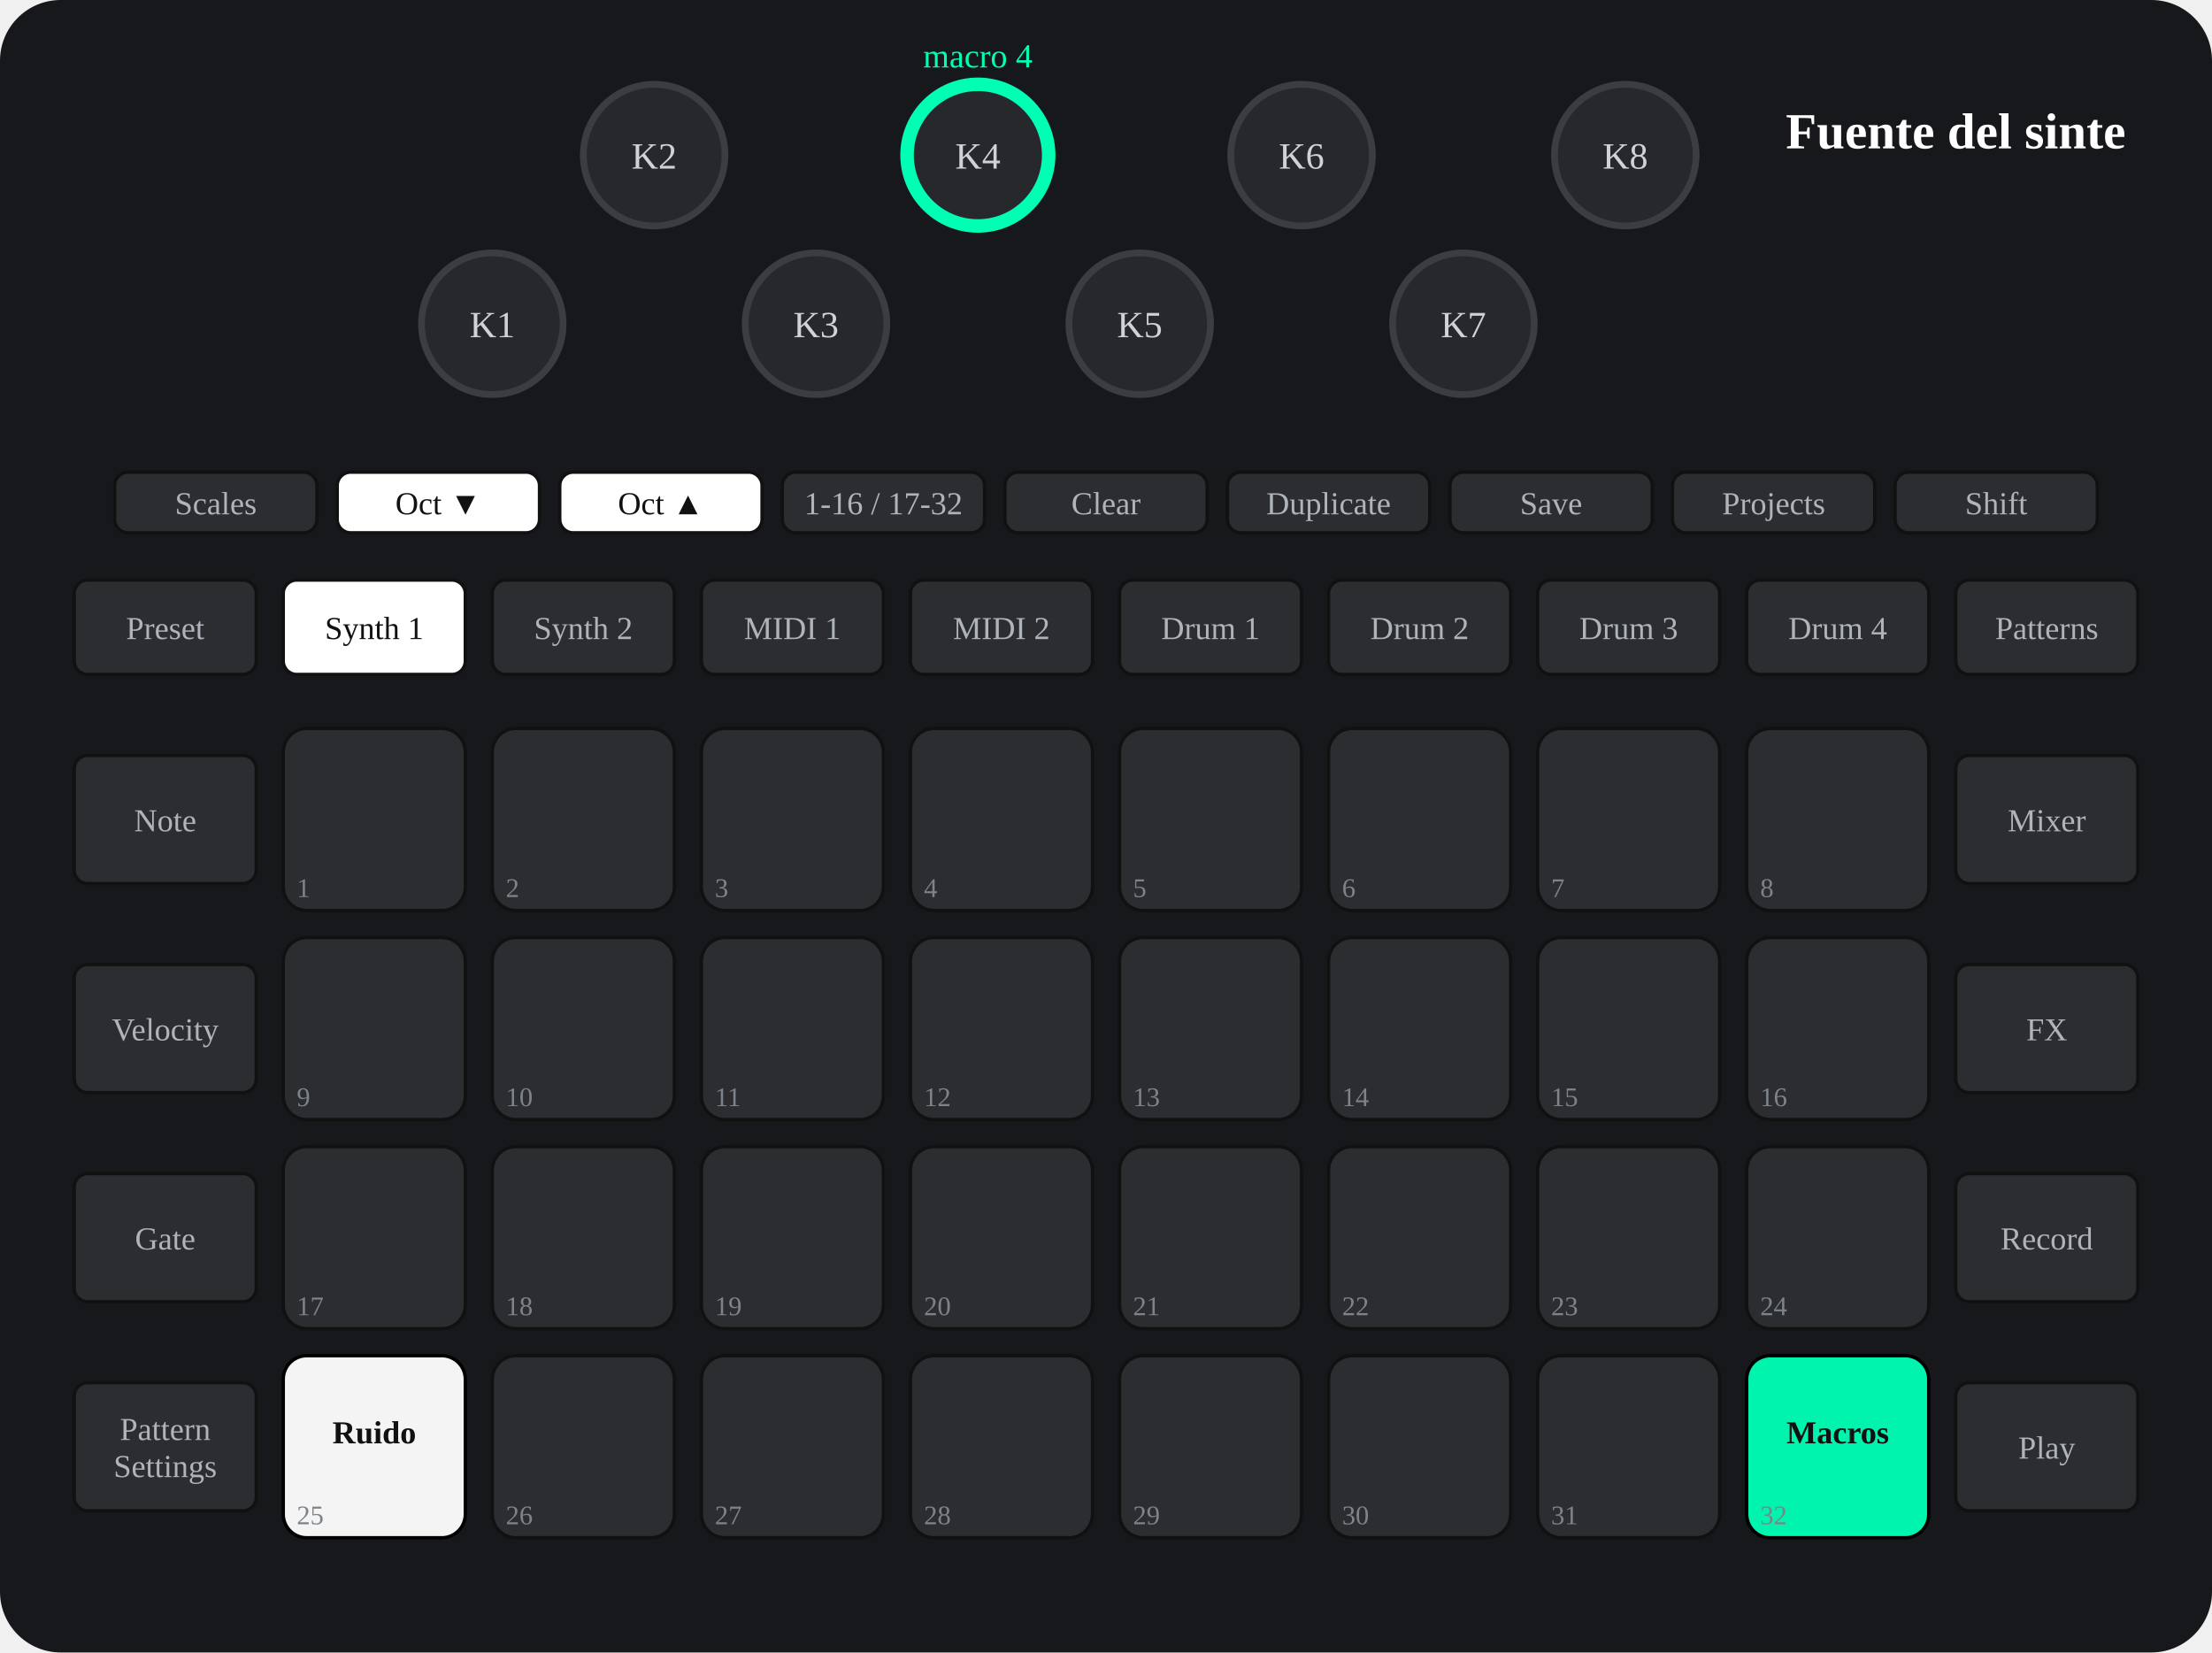
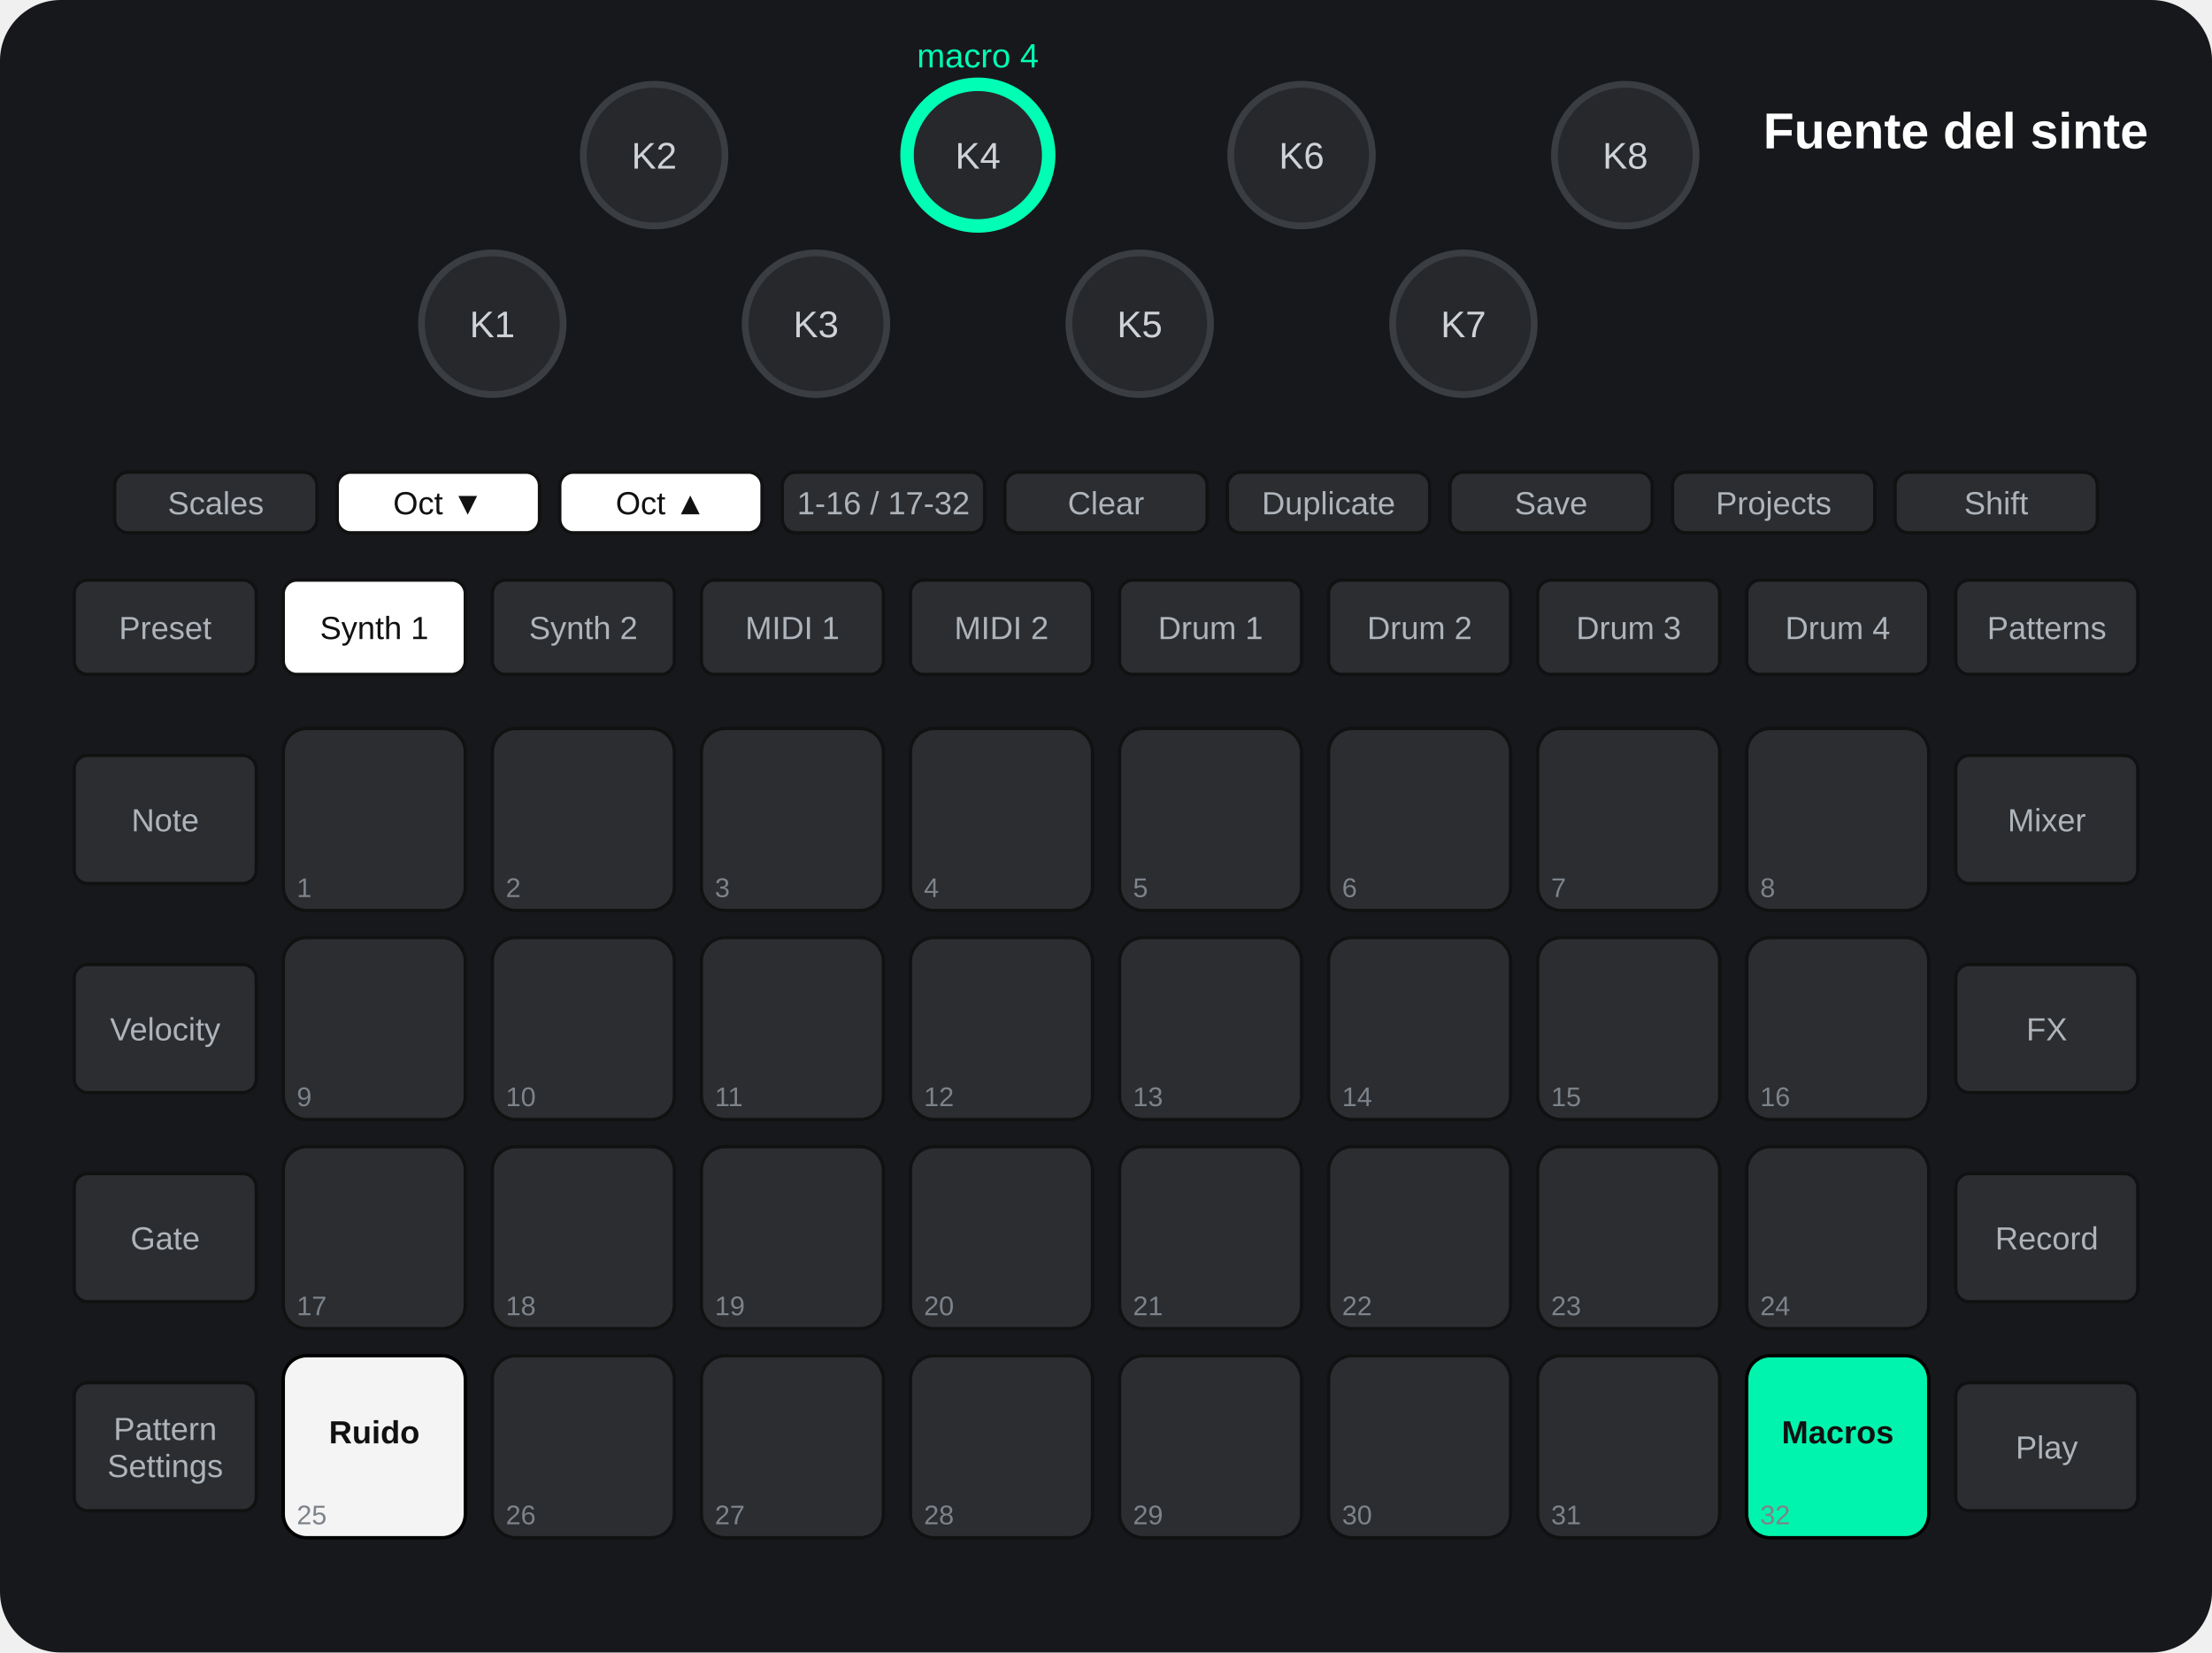
- <svg xmlns="http://www.w3.org/2000/svg" viewBox="0 0 656 490" role="img" aria-label="Vista de la fuente con el editor de macros: pad 32 encendido, el knob elegido en blanco.">
+ <svg xmlns="http://www.w3.org/2000/svg" viewBox="0 0 656 490" role="img" aria-label="Vista de la fuente con el editor de macros: pad 32 encendido, el knob elegido en blanco." font-family="Arial, Helvetica, sans-serif">
  <rect x="0" y="0" width="656" height="490" rx="18" fill="#17181b" />
  <circle cx="146" cy="96" r="21" fill="#26282c" stroke="#3a3d42" stroke-width="2" />
  <text x="146" y="100" font-size="11" fill="#cfd3d8" text-anchor="middle">K1</text>
  <circle cx="194" cy="46" r="21" fill="#26282c" stroke="#3a3d42" stroke-width="2" />
  <text x="194" y="50" font-size="11" fill="#cfd3d8" text-anchor="middle">K2</text>
  <circle cx="242" cy="96" r="21" fill="#26282c" stroke="#3a3d42" stroke-width="2" />
  <text x="242" y="100" font-size="11" fill="#cfd3d8" text-anchor="middle">K3</text>
  <circle cx="290" cy="46" r="21" fill="#26282c" stroke="#00ffb5" stroke-width="4" />
  <text x="290" y="50" font-size="11" fill="#cfd3d8" text-anchor="middle">K4</text>
  <text x="290" y="20" font-size="10" fill="#00ffb5" text-anchor="middle">macro 4</text>
  <circle cx="338" cy="96" r="21" fill="#26282c" stroke="#3a3d42" stroke-width="2" />
  <text x="338" y="100" font-size="11" fill="#cfd3d8" text-anchor="middle">K5</text>
  <circle cx="386" cy="46" r="21" fill="#26282c" stroke="#3a3d42" stroke-width="2" />
  <text x="386" y="50" font-size="11" fill="#cfd3d8" text-anchor="middle">K6</text>
  <circle cx="434" cy="96" r="21" fill="#26282c" stroke="#3a3d42" stroke-width="2" />
  <text x="434" y="100" font-size="11" fill="#cfd3d8" text-anchor="middle">K7</text>
  <circle cx="482" cy="46" r="21" fill="#26282c" stroke="#3a3d42" stroke-width="2" />
  <text x="482" y="50" font-size="11" fill="#cfd3d8" text-anchor="middle">K8</text>
  <text x="580" y="44" font-size="15" font-weight="bold" fill="#ffffff" text-anchor="middle">Fuente del sinte</text>
  <rect x="34" y="140" width="60" height="18" rx="4" fill="#2b2d31" stroke="#111" />
  <text x="64.0" y="152.5" font-size="9.5" fill="#aeb4ba" text-anchor="middle">Scales</text>
  <rect x="100" y="140" width="60" height="18" rx="4" fill="#ffffff" stroke="#111" />
  <text x="130.0" y="152.5" font-size="9.5" fill="#111" text-anchor="middle">Oct ▼</text>
  <rect x="166" y="140" width="60" height="18" rx="4" fill="#ffffff" stroke="#111" />
  <text x="196.0" y="152.5" font-size="9.5" fill="#111" text-anchor="middle">Oct ▲</text>
  <rect x="232" y="140" width="60" height="18" rx="4" fill="#2b2d31" stroke="#111" />
  <text x="262.0" y="152.5" font-size="9.5" fill="#aeb4ba" text-anchor="middle">1-16 / 17-32</text>
  <rect x="298" y="140" width="60" height="18" rx="4" fill="#2b2d31" stroke="#111" />
  <text x="328.0" y="152.5" font-size="9.5" fill="#aeb4ba" text-anchor="middle">Clear</text>
  <rect x="364" y="140" width="60" height="18" rx="4" fill="#2b2d31" stroke="#111" />
  <text x="394.0" y="152.5" font-size="9.5" fill="#aeb4ba" text-anchor="middle">Duplicate</text>
  <rect x="430" y="140" width="60" height="18" rx="4" fill="#2b2d31" stroke="#111" />
  <text x="460.0" y="152.5" font-size="9.5" fill="#aeb4ba" text-anchor="middle">Save</text>
  <rect x="496" y="140" width="60" height="18" rx="4" fill="#2b2d31" stroke="#111" />
  <text x="526.0" y="152.5" font-size="9.5" fill="#aeb4ba" text-anchor="middle">Projects</text>
  <rect x="562" y="140" width="60" height="18" rx="4" fill="#2b2d31" stroke="#111" />
  <text x="592.0" y="152.5" font-size="9.5" fill="#aeb4ba" text-anchor="middle">Shift</text>
  <rect x="22" y="172" width="54" height="28" rx="4" fill="#2b2d31" stroke="#111" />
  <text x="49.0" y="189.5" font-size="9.5" fill="#aeb4ba" text-anchor="middle">Preset</text>
  <rect x="84" y="172" width="54" height="28" rx="4" fill="#ffffff" stroke="#111" />
  <text x="111.0" y="189.5" font-size="9.5" fill="#111" text-anchor="middle">Synth 1</text>
  <rect x="146" y="172" width="54" height="28" rx="4" fill="#2b2d31" stroke="#111" />
  <text x="173.0" y="189.5" font-size="9.5" fill="#aeb4ba" text-anchor="middle">Synth 2</text>
  <rect x="208" y="172" width="54" height="28" rx="4" fill="#2b2d31" stroke="#111" />
  <text x="235.0" y="189.5" font-size="9.5" fill="#aeb4ba" text-anchor="middle">MIDI 1</text>
  <rect x="270" y="172" width="54" height="28" rx="4" fill="#2b2d31" stroke="#111" />
  <text x="297.0" y="189.5" font-size="9.5" fill="#aeb4ba" text-anchor="middle">MIDI 2</text>
  <rect x="332" y="172" width="54" height="28" rx="4" fill="#2b2d31" stroke="#111" />
  <text x="359.0" y="189.5" font-size="9.5" fill="#aeb4ba" text-anchor="middle">Drum 1</text>
  <rect x="394" y="172" width="54" height="28" rx="4" fill="#2b2d31" stroke="#111" />
  <text x="421.0" y="189.5" font-size="9.5" fill="#aeb4ba" text-anchor="middle">Drum 2</text>
  <rect x="456" y="172" width="54" height="28" rx="4" fill="#2b2d31" stroke="#111" />
  <text x="483.0" y="189.5" font-size="9.5" fill="#aeb4ba" text-anchor="middle">Drum 3</text>
  <rect x="518" y="172" width="54" height="28" rx="4" fill="#2b2d31" stroke="#111" />
  <text x="545.0" y="189.5" font-size="9.5" fill="#aeb4ba" text-anchor="middle">Drum 4</text>
  <rect x="580" y="172" width="54" height="28" rx="4" fill="#2b2d31" stroke="#111" />
  <text x="607.0" y="189.5" font-size="9.5" fill="#aeb4ba" text-anchor="middle">Patterns</text>
  <rect x="22" y="224" width="54" height="38" rx="4" fill="#2b2d31" stroke="#111" />
  <text x="49.0" y="246.5" font-size="9.5" fill="#aeb4ba" text-anchor="middle">Note</text>
  <rect x="580" y="224" width="54" height="38" rx="4" fill="#2b2d31" stroke="#111" />
  <text x="607.0" y="246.5" font-size="9.5" fill="#aeb4ba" text-anchor="middle">Mixer</text>
  <rect x="22" y="286" width="54" height="38" rx="4" fill="#2b2d31" stroke="#111" />
  <text x="49.0" y="308.5" font-size="9.5" fill="#aeb4ba" text-anchor="middle">Velocity</text>
  <rect x="580" y="286" width="54" height="38" rx="4" fill="#2b2d31" stroke="#111" />
  <text x="607.0" y="308.5" font-size="9.5" fill="#aeb4ba" text-anchor="middle">FX</text>
  <rect x="22" y="348" width="54" height="38" rx="4" fill="#2b2d31" stroke="#111" />
  <text x="49.0" y="370.5" font-size="9.5" fill="#aeb4ba" text-anchor="middle">Gate</text>
  <rect x="580" y="348" width="54" height="38" rx="4" fill="#2b2d31" stroke="#111" />
  <text x="607.0" y="370.5" font-size="9.5" fill="#aeb4ba" text-anchor="middle">Record</text>
  <rect x="22" y="410" width="54" height="38" rx="4" fill="#2b2d31" stroke="#111" />
  <text x="49.0" y="427.0" font-size="9.5" fill="#aeb4ba" text-anchor="middle">Pattern</text>
  <text x="49.0" y="438.0" font-size="9.5" fill="#aeb4ba" text-anchor="middle">Settings</text>
  <rect x="580" y="410" width="54" height="38" rx="4" fill="#2b2d31" stroke="#111" />
  <text x="607.0" y="432.5" font-size="9.5" fill="#aeb4ba" text-anchor="middle">Play</text>
  <rect x="84" y="216" width="54" height="54" rx="7" fill="#2b2d31" stroke="#111" />
  <text x="88" y="266" font-size="8" fill="#7d838a">1</text>
  <rect x="146" y="216" width="54" height="54" rx="7" fill="#2b2d31" stroke="#111" />
  <text x="150" y="266" font-size="8" fill="#7d838a">2</text>
  <rect x="208" y="216" width="54" height="54" rx="7" fill="#2b2d31" stroke="#111" />
  <text x="212" y="266" font-size="8" fill="#7d838a">3</text>
  <rect x="270" y="216" width="54" height="54" rx="7" fill="#2b2d31" stroke="#111" />
  <text x="274" y="266" font-size="8" fill="#7d838a">4</text>
  <rect x="332" y="216" width="54" height="54" rx="7" fill="#2b2d31" stroke="#111" />
  <text x="336" y="266" font-size="8" fill="#7d838a">5</text>
  <rect x="394" y="216" width="54" height="54" rx="7" fill="#2b2d31" stroke="#111" />
  <text x="398" y="266" font-size="8" fill="#7d838a">6</text>
  <rect x="456" y="216" width="54" height="54" rx="7" fill="#2b2d31" stroke="#111" />
  <text x="460" y="266" font-size="8" fill="#7d838a">7</text>
  <rect x="518" y="216" width="54" height="54" rx="7" fill="#2b2d31" stroke="#111" />
  <text x="522" y="266" font-size="8" fill="#7d838a">8</text>
  <rect x="84" y="278" width="54" height="54" rx="7" fill="#2b2d31" stroke="#111" />
  <text x="88" y="328" font-size="8" fill="#7d838a">9</text>
  <rect x="146" y="278" width="54" height="54" rx="7" fill="#2b2d31" stroke="#111" />
  <text x="150" y="328" font-size="8" fill="#7d838a">10</text>
  <rect x="208" y="278" width="54" height="54" rx="7" fill="#2b2d31" stroke="#111" />
  <text x="212" y="328" font-size="8" fill="#7d838a">11</text>
  <rect x="270" y="278" width="54" height="54" rx="7" fill="#2b2d31" stroke="#111" />
  <text x="274" y="328" font-size="8" fill="#7d838a">12</text>
  <rect x="332" y="278" width="54" height="54" rx="7" fill="#2b2d31" stroke="#111" />
  <text x="336" y="328" font-size="8" fill="#7d838a">13</text>
  <rect x="394" y="278" width="54" height="54" rx="7" fill="#2b2d31" stroke="#111" />
  <text x="398" y="328" font-size="8" fill="#7d838a">14</text>
  <rect x="456" y="278" width="54" height="54" rx="7" fill="#2b2d31" stroke="#111" />
  <text x="460" y="328" font-size="8" fill="#7d838a">15</text>
  <rect x="518" y="278" width="54" height="54" rx="7" fill="#2b2d31" stroke="#111" />
  <text x="522" y="328" font-size="8" fill="#7d838a">16</text>
  <rect x="84" y="340" width="54" height="54" rx="7" fill="#2b2d31" stroke="#111" />
  <text x="88" y="390" font-size="8" fill="#7d838a">17</text>
  <rect x="146" y="340" width="54" height="54" rx="7" fill="#2b2d31" stroke="#111" />
  <text x="150" y="390" font-size="8" fill="#7d838a">18</text>
  <rect x="208" y="340" width="54" height="54" rx="7" fill="#2b2d31" stroke="#111" />
  <text x="212" y="390" font-size="8" fill="#7d838a">19</text>
  <rect x="270" y="340" width="54" height="54" rx="7" fill="#2b2d31" stroke="#111" />
  <text x="274" y="390" font-size="8" fill="#7d838a">20</text>
  <rect x="332" y="340" width="54" height="54" rx="7" fill="#2b2d31" stroke="#111" />
  <text x="336" y="390" font-size="8" fill="#7d838a">21</text>
  <rect x="394" y="340" width="54" height="54" rx="7" fill="#2b2d31" stroke="#111" />
  <text x="398" y="390" font-size="8" fill="#7d838a">22</text>
  <rect x="456" y="340" width="54" height="54" rx="7" fill="#2b2d31" stroke="#111" />
  <text x="460" y="390" font-size="8" fill="#7d838a">23</text>
  <rect x="518" y="340" width="54" height="54" rx="7" fill="#2b2d31" stroke="#111" />
  <text x="522" y="390" font-size="8" fill="#7d838a">24</text>
  <rect x="84" y="402" width="54" height="54" rx="7" fill="#ffffff" fill-opacity="0.95" stroke="#000" stroke-width="1" />
  <text x="111.0" y="428" font-size="9.5" fill="#111" text-anchor="middle" font-weight="bold">Ruido</text>
  <text x="88" y="452" font-size="8" fill="#7d838a">25</text>
  <rect x="146" y="402" width="54" height="54" rx="7" fill="#2b2d31" stroke="#111" />
  <text x="150" y="452" font-size="8" fill="#7d838a">26</text>
  <rect x="208" y="402" width="54" height="54" rx="7" fill="#2b2d31" stroke="#111" />
  <text x="212" y="452" font-size="8" fill="#7d838a">27</text>
  <rect x="270" y="402" width="54" height="54" rx="7" fill="#2b2d31" stroke="#111" />
  <text x="274" y="452" font-size="8" fill="#7d838a">28</text>
  <rect x="332" y="402" width="54" height="54" rx="7" fill="#2b2d31" stroke="#111" />
  <text x="336" y="452" font-size="8" fill="#7d838a">29</text>
  <rect x="394" y="402" width="54" height="54" rx="7" fill="#2b2d31" stroke="#111" />
  <text x="398" y="452" font-size="8" fill="#7d838a">30</text>
  <rect x="456" y="402" width="54" height="54" rx="7" fill="#2b2d31" stroke="#111" />
  <text x="460" y="452" font-size="8" fill="#7d838a">31</text>
  <rect x="518" y="402" width="54" height="54" rx="7" fill="#00ffb5" fill-opacity="0.95" stroke="#000" stroke-width="1" />
  <text x="545.0" y="428" font-size="9.5" fill="#111" text-anchor="middle" font-weight="bold">Macros</text>
  <text x="522" y="452" font-size="8" fill="#7d838a">32</text>
</svg>
